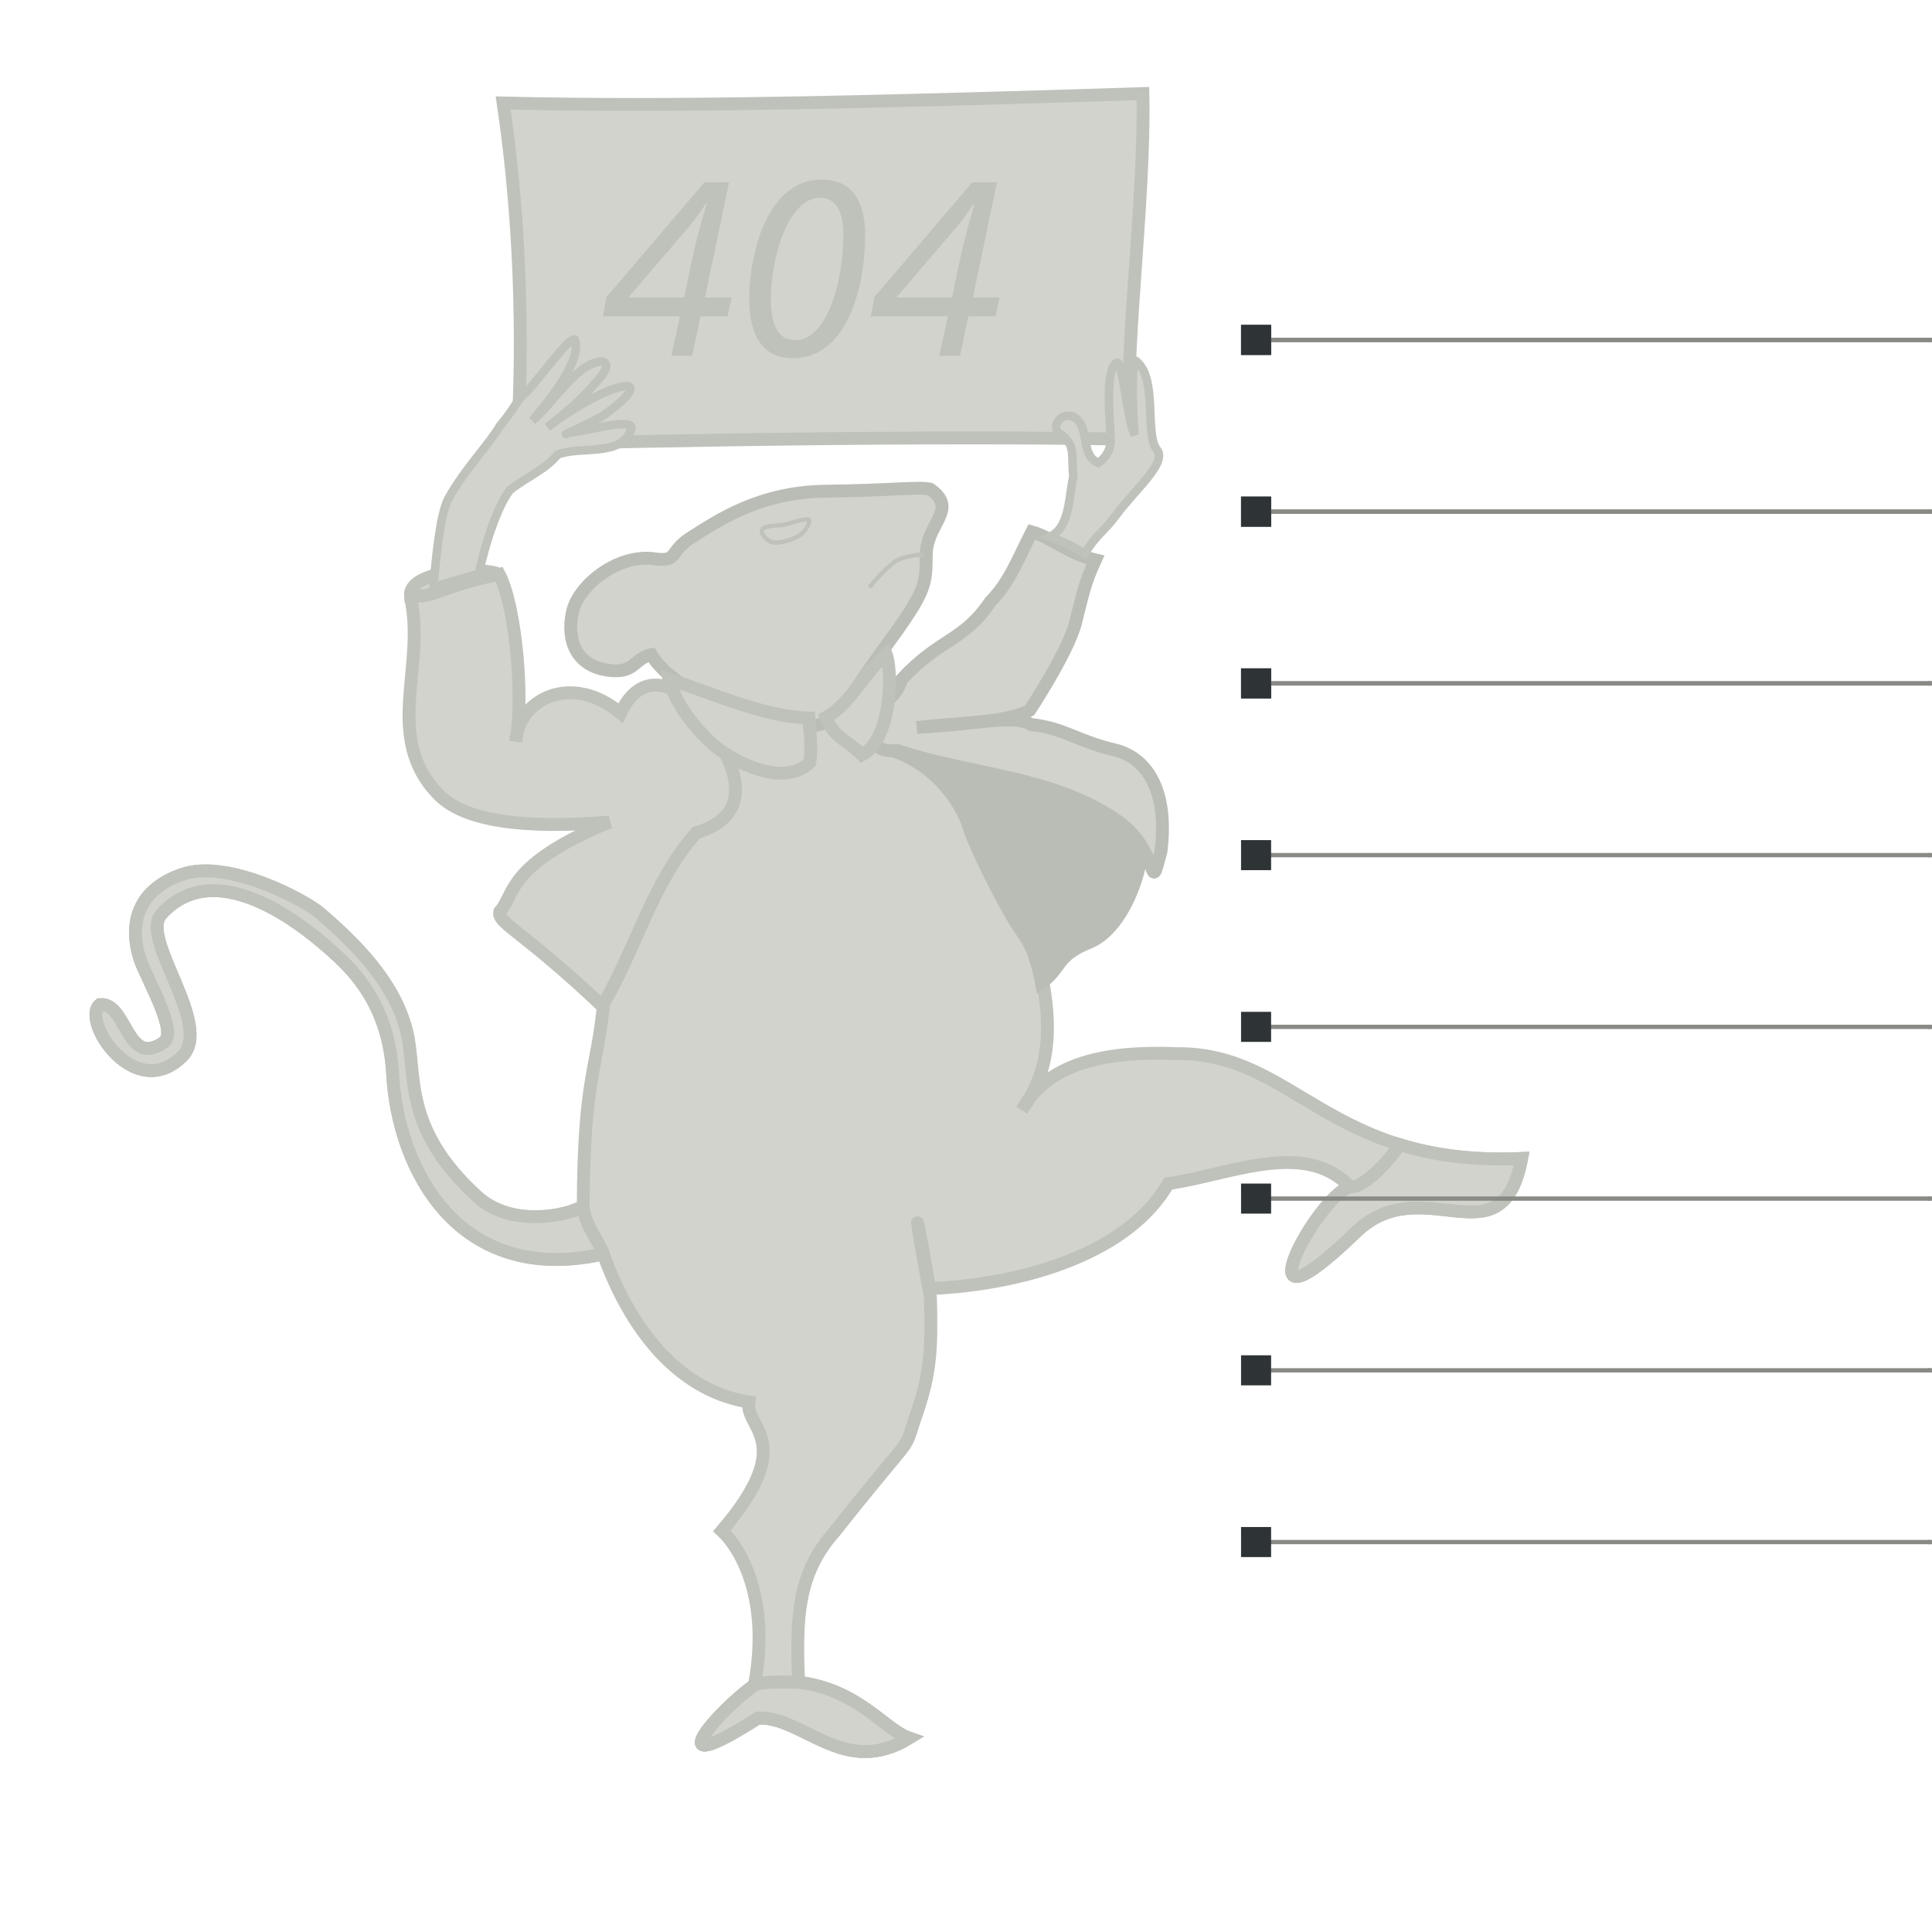
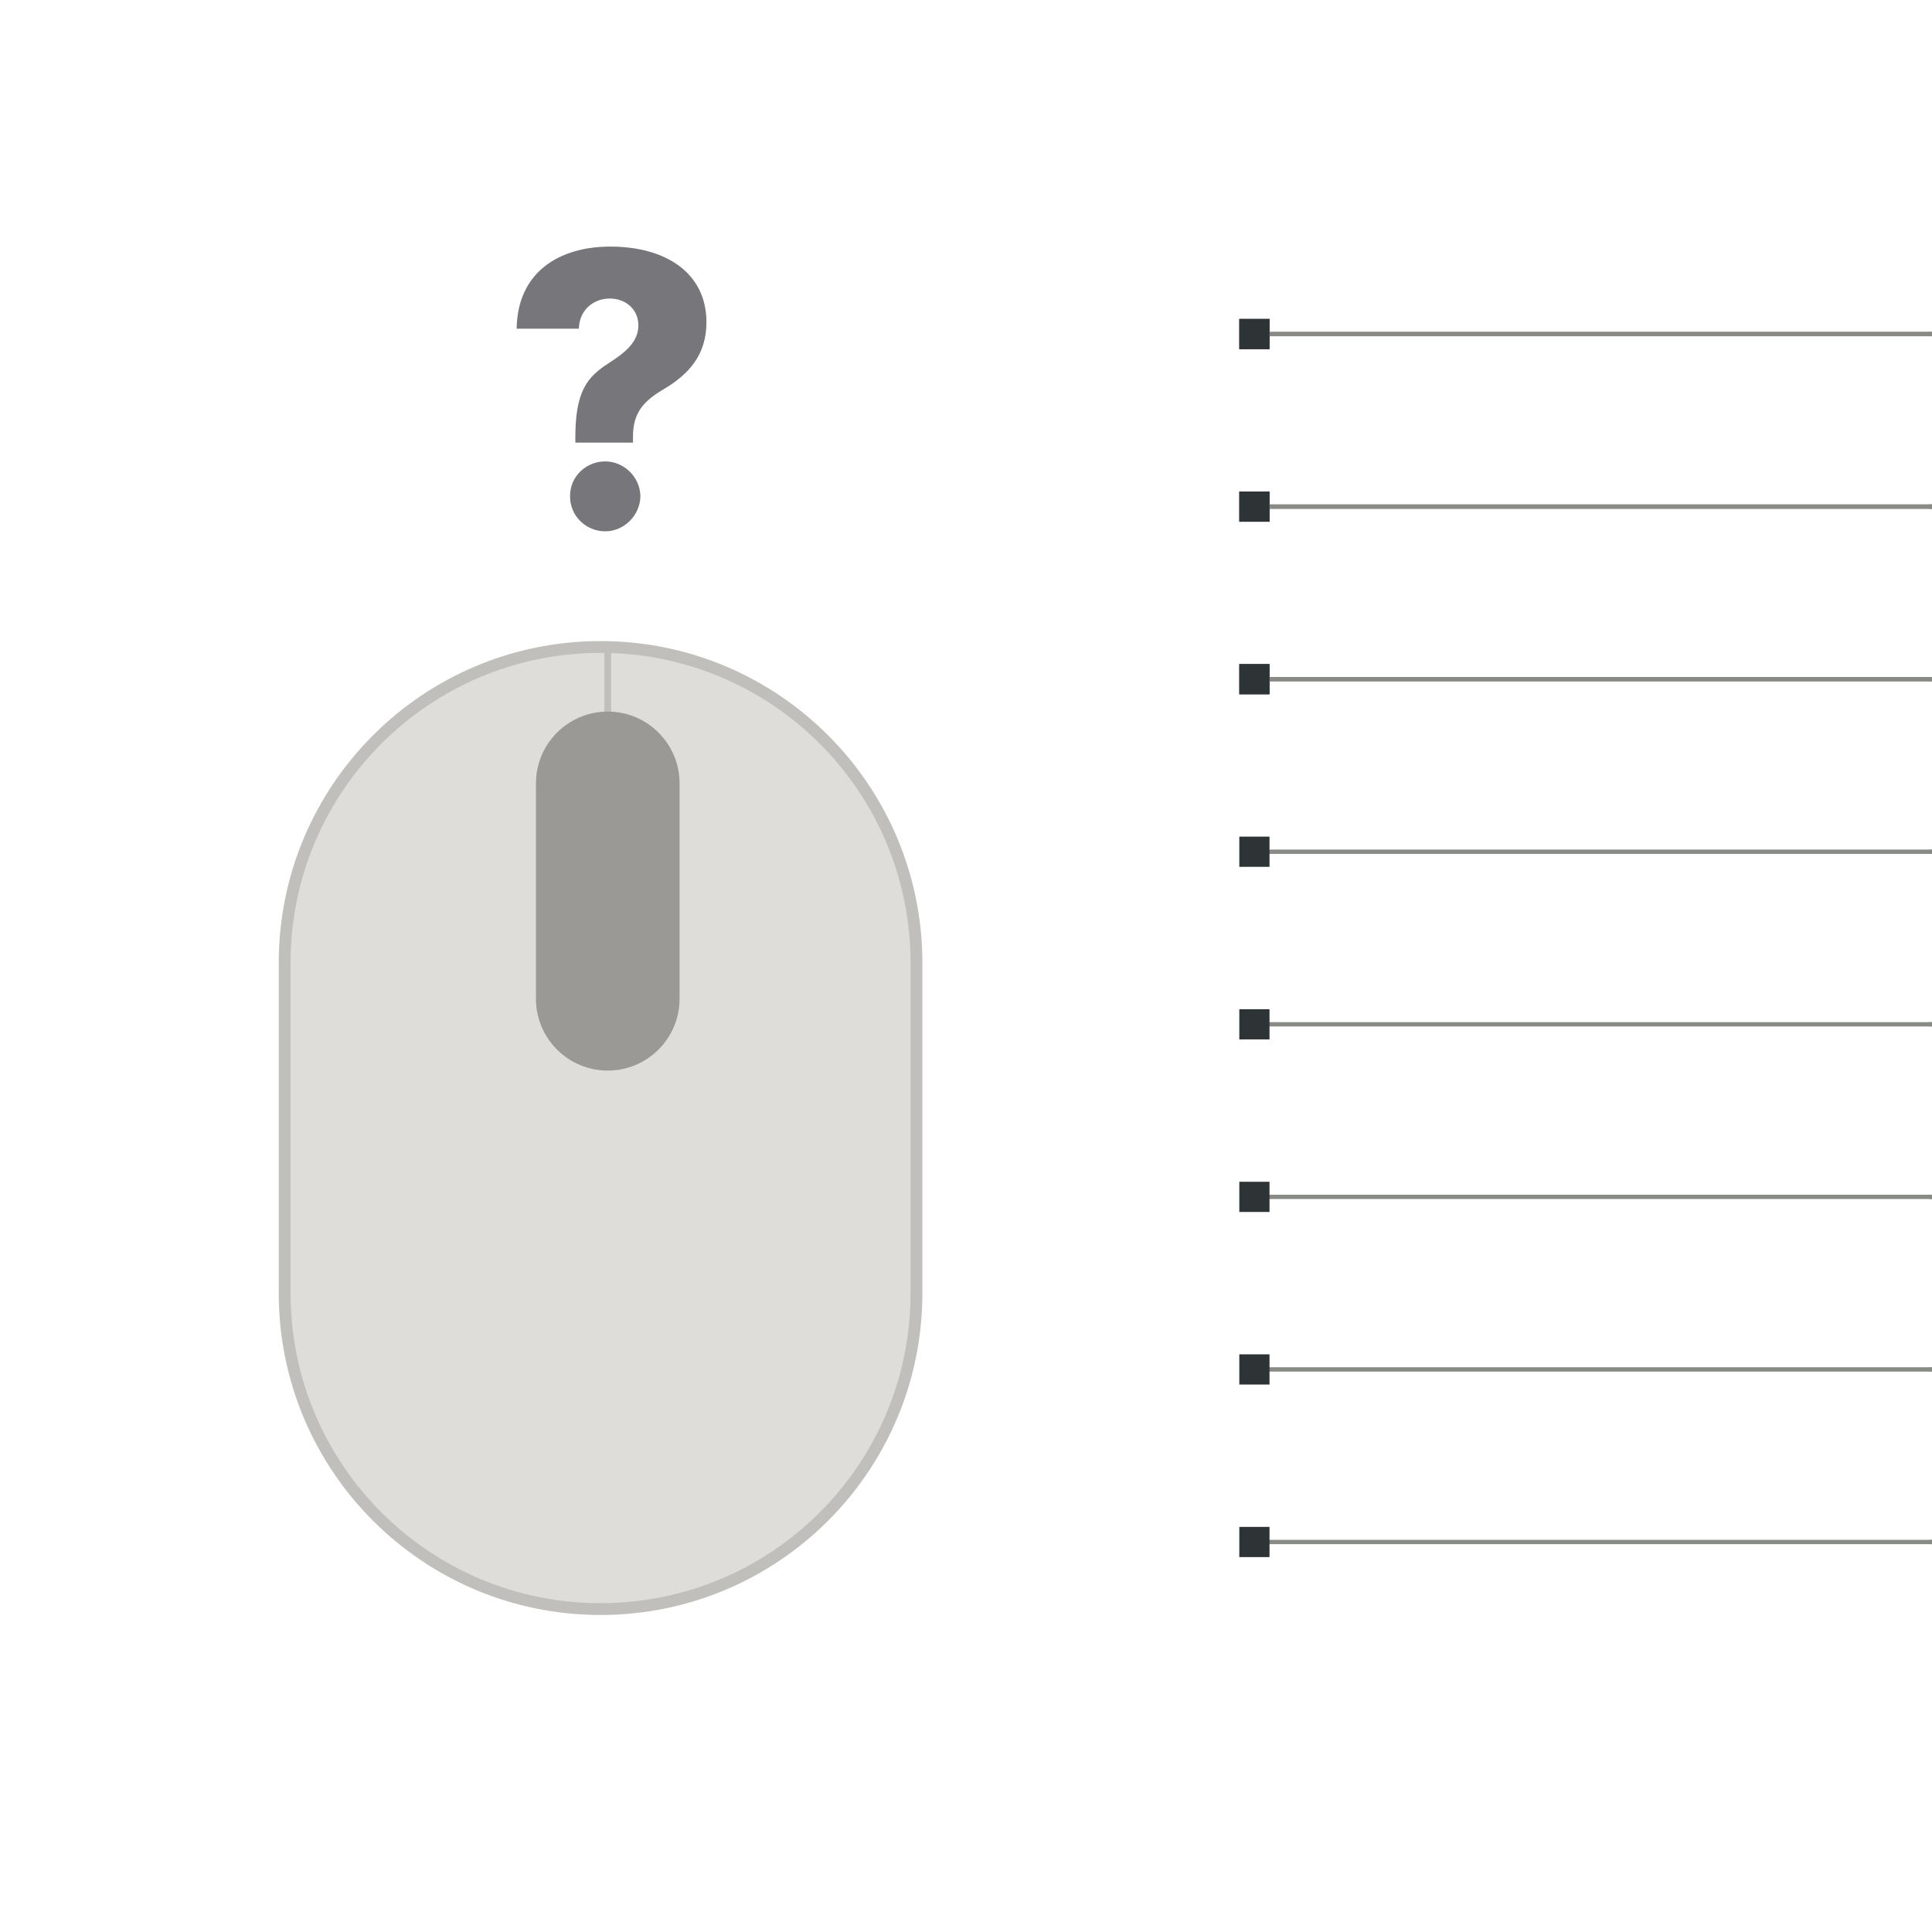
- <svg xmlns="http://www.w3.org/2000/svg" width="450" height="450" viewBox="0 0 450 450" id="svg4844" version="1.1">
+ <svg xmlns="http://www.w3.org/2000/svg" width="490" height="490" viewBox="0 0 490 490" id="svg4844" version="1.1">
  <defs id="defs4846" />
  <g id="Device" style="display:inline">
-     <g id="mouse" transform="matrix(1.415734,0,0,1.415039,-15.90736,-83.39782)">
-       <path id="path5554" d="m 107.189,257.504 c -4.997,2.435 -12.466,2.637 -17.258,-1.443 -13.183,-11.222 -9.975,-20.428 -11.853,-27.604 -2.087,-7.977 -8.395,-14.221 -14.205,-19.22 -2.452,-2.11 -15.074,-8.926 -22.581,-6.395 -7.284,2.456 -8.927,7.969 -7.04,13.914 0.942,2.968 6.342,12.022 3.966,13.719 -6.197,4.427 -6.063,-6.582 -10.547,-6.177 -3.155,2.606 5.722,16.209 13.501,8.55 5.287,-5.206 -7.079,-19.367 -3.39,-23.445 9.484,-10.484 25.055,3.372 28.181,6.177 3.123,2.802 9.248,8.524 9.876,20.123 0.844,15.609 10.743,34.968 34.65,29.652 5.061,14.018 13.499,22.708 23.954,24.356 -0.733,4.297 8.149,6.471 -4.443,21.197 3.066,2.857 8.018,11.195 5.36,25.422 -5.719,3.963 -16.727,16.454 0.58,5.393 7.471,-0.31 14.123,9.865 24.834,3.311 -4.036,-1.392 -8.283,-7.962 -18.153,-9.133 -0.4,-10.263 -0.361,-17.78 5.941,-24.854 14.19,-17.964 10.93,-12.108 13.419,-19.239 2.489,-7.131 2.521,-11.34 2.334,-19.256 -2.957,-16.181 -2.701,-16.277 -0.116,-1.497 16.613,-0.766 32.959,-6.295 39.235,-17.3 9.79,-1.33 22.511,-7.396 29.903,0.567 -5.228,1.272 -19.195,26.952 0.953,7.452 11.029,-10.674 23.99,5.407 27.286,-12.145 -31.8,1.433 -37.303,-17.436 -56.678,-17.254 -7.304,-0.274 -20.443,-0.17 -25.525,9.241 9.117,-12.471 0.89,-27.944 -1.519,-41.85 -15.02,-21.137 -30.182,-29.861 -43.799,-20.548 -13.658,11.514 -22.419,26.838 -23.468,44.345 -1.03,11.652 -3.297,12.119 -3.4,33.943 z" style="fill:#d3d3ce;fill-opacity:1;fill-rule:evenodd;stroke:#bfc2bb;stroke-width:2.12;stroke-linecap:butt;stroke-linejoin:miter;stroke-miterlimit:4;stroke-dasharray:none;stroke-opacity:1" />
-       <path id="button6" d="m 125.001,147.376 c -3.949,2.465 -1.912,4.223 -6.568,3.477 -6.04,-0.49 -12.109,4.62 -13.018,8.831 -1.055,4.887 0.822,9.011 6.096,9.6 4.205,0.522 4.029,-1.997 6.876,-2.587 4.102,6.959 19.618,11.709 26.384,11.77 4.718,-0.692 4.811,-3.03 11.87,-12.705 7.059,-9.675 6.92,-10.391 6.988,-15.559 0.067,-5.168 5.357,-7.433 0.643,-10.75 -1.916,-0.434 -6.159,0.211 -17.242,0.339 -11.083,0.128 -18.078,5.118 -22.027,7.583 z" style="fill:#d3d3ce;fill-opacity:1;fill-rule:evenodd;stroke:#babdb6;stroke-width:2.12;stroke-linecap:butt;stroke-linejoin:miter;stroke-miterlimit:4;stroke-dasharray:none;stroke-opacity:1" />
-       <path id="path5405" d="m 163.203,150.237 c -1.065,-0.056 -3.762,0.429 -4.659,1.097 -2,1.499 -2.781,2.582 -4.285,4.284" style="fill:none;fill-rule:evenodd;stroke:#bfc2bb;stroke-width:0.707px;stroke-linecap:butt;stroke-linejoin:miter;stroke-opacity:1" />
-       <path id="path5414" d="m 140.751,145.178 c -1.182,0.409 -2.173,0.089 -3.548,0.544 -1.29,0.427 -0.389,1.674 0.704,2.315 1.093,0.641 4.013,-0.293 5.065,-1.106 1.052,-0.813 1.658,-2.357 1.262,-2.489 -0.395,-0.133 -2.302,0.328 -3.484,0.737 z" style="fill:none;fill-rule:evenodd;stroke:#bfc2bb;stroke-width:0.707px;stroke-linecap:butt;stroke-linejoin:miter;stroke-opacity:1" />
-       <path id="button4" d="m 78.729,157.072 c 2.729,11.454 -4.593,23.205 4.683,32.678 4.194,4.283 13.717,5.676 28.078,4.5 -16.964,7.079 -15.436,11.825 -18.038,14.766 -0.367,1.94 3.52,2.897 16.875,15.52 5.696,-9.785 8.32,-20.524 15.454,-28.523 15.912,-4.821 -2.525,-22.794 -2.525,-22.794 0,0 -6.147,-4.97 -9.924,3.096 -7.991,-6.69 -16.706,-2.42 -17.257,4.644 1.357,-6.413 0.153,-21.952 -2.718,-27.496 -9.538,1.989 -10.559,3.87 -14.595,3.598 -0.398,-4.233 11.72,-4.91 14.6,-3.597" style="fill:#d3d3ce;fill-opacity:1;fill-rule:evenodd;stroke:#bfc2bb;stroke-width:2.12;stroke-linecap:butt;stroke-linejoin:miter;stroke-miterlimit:4;stroke-dasharray:none;stroke-opacity:1" />
-       <path id="path5459" d="m 170.574,194.851 c 1.271,3.994 5.431,12.026 7.619,15.671 1.67,2.783 3.121,3.573 4.38,10.165 3.351,-2.363 2.266,-4.377 7.867,-6.634 6.781,-2.733 10.75,-17.141 7.593,-20.215 -2.569,-1.438 -13.907,-7.547 -16.596,-8.758 -8.647,-2.753 -18.116,-5.263 -26.297,-3.348 9.477,1.686 14.219,9.3 15.435,13.118 z" style="fill:#babdb6;fill-opacity:1;fill-rule:evenodd;stroke:#babdb6;stroke-width:2.12;stroke-linecap:butt;stroke-linejoin:miter;stroke-miterlimit:4;stroke-dasharray:none;stroke-opacity:1" />
-       <path id="button5" d="m 156.574,174.607 c 0.615,3.453 -4.171,8.403 2.316,7.86 11.999,4.073 25.63,4.147 36.301,11.662 7.046,4.943 4.953,13.006 7.046,4.943 1.152,-9.1 -1.673,-15.301 -7.759,-16.735 -6.086,-1.433 -8.137,-3.555 -13.62,-4.143 -2.802,-1.721 -8.861,-0.013 -18.79,0.483 7.501,-0.842 14.472,-0.732 18.561,-2.806 0,0 6.303,-9.55 7.54,-14.377 1.236,-4.828 1.501,-6.518 3.277,-10.389 -4.429,-1.013 -7.076,-3.654 -10.45,-4.62 -2.181,4.201 -3.529,8.128 -6.836,11.509 -4.42,6.558 -8.292,5.972 -14.602,12.79 -0.898,2.927 -2.985,3.822 -2.985,3.822 z" style="fill:#d3d3ce;fill-opacity:1;fill-rule:evenodd;stroke:#babdb6;stroke-width:2.12;stroke-linecap:butt;stroke-linejoin:miter;stroke-miterlimit:4;stroke-dasharray:none;stroke-opacity:1" />
-       <path id="button2" d="m 129.853,182.501 c 3.614,2.588 10.746,5.751 14.608,1.933 0.455,-2.975 -0.193,-6.874 -0.193,-7.321 -7.273,-0.132 -16.121,-4.194 -22.955,-6.357 1.435,5.552 6.713,10.538 8.54,11.745 z" style="fill:#d3d3ce;fill-opacity:1;fill-rule:evenodd;stroke:#bfc2bb;stroke-width:2.12;stroke-linecap:butt;stroke-linejoin:miter;stroke-miterlimit:4;stroke-dasharray:none;stroke-opacity:1" />
-       <path id="button3" d="m 147.135,177.006 c 1.165,3.281 3.64,3.849 5.919,6.189 4.778,-2.473 5.125,-13.431 3.972,-16.572 -3.793,3.284 -5.967,8.305 -9.891,10.383 z" style="fill:#d3d3ce;fill-opacity:1;fill-rule:evenodd;stroke:#bfc2bb;stroke-width:2.12;stroke-linecap:butt;stroke-linejoin:miter;stroke-miterlimit:4;stroke-dasharray:none;stroke-opacity:1" />
-       <path id="button7" d="m 96.281,132.063 c 0,0 58.295,-1.616 100.929,-0.832 -1.279,-12.916 2.448,-38.633 2.058,-56.889 -46.402,1.475 -77.825,2.2 -105.251,1.551 4.496,30.284 2.263,56.17 2.263,56.17 z" style="fill:#d3d3ce;fill-opacity:1;fill-rule:evenodd;stroke:#bfc2bb;stroke-width:2.12;stroke-linecap:butt;stroke-linejoin:miter;stroke-miterlimit:4;stroke-dasharray:none;stroke-opacity:1" />
-       <path id="button0" d="m 82.545,155.536 c 0.305,-3.315 0.98,-11.895 2.489,-14.578 2.81,-4.997 6.565,-8.723 8.455,-11.914 2.686,-3.236 2.701,-4.206 4.185,-5.443 1.479,-1.234 7.182,-9.277 8.097,-8.776 1.515,3.429 -5.04,11.034 -6.936,13.35 2.625,-2.246 4.1,-4.854 7.498,-7.851 3.009,-2.654 6.262,-2.543 3.72,0.689 -2.64,3.024 -3.552,4.117 -8.761,8.253 10.885,-8.173 19.093,-9.061 9.305,-2.017 -1.408,1.013 -8.479,4.08 -5.587,2.886 2.723,-0.187 10.846,-2.689 10.056,-0.492 -1.652,4.597 -8.23,2.618 -12.092,4.124 -2.173,2.617 -5.158,3.649 -7.879,5.878 -1.853,2.411 -3.914,8.137 -5.081,13.723 -0.978,0.298 -5.45,1.561 -7.468,2.167 z" style="fill:#d3d3ce;fill-opacity:1;fill-rule:evenodd;stroke:#bfc2bb;stroke-width:1.413;stroke-linecap:butt;stroke-linejoin:miter;stroke-miterlimit:4;stroke-dasharray:none;stroke-opacity:1" />
-       <text id="text5583" y="117.5" x="110.179" style="font-style:italic;font-variant:normal;font-weight:normal;font-stretch:normal;font-size:12px;line-height:100%;font-family:sans-serif;-inkscape-font-specification:'sans-serif Italic';text-align:start;letter-spacing:0px;word-spacing:0px;writing-mode:lr-tb;text-anchor:start;fill:#bfc2bb;fill-opacity:1;stroke:none;stroke-width:1px;stroke-linecap:butt;stroke-linejoin:miter;stroke-opacity:1" xml:space="preserve">
-         <tspan style="font-style:italic;font-variant:normal;font-weight:normal;font-stretch:normal;font-size:40px;font-family:sans-serif;-inkscape-font-specification:'sans-serif Italic';fill:#bfc2bb;fill-opacity:1" y="117.5" x="110.179" id="tspan5585">404</tspan>
-       </text>
-       <path id="button1" d="m 183.973,147.277 c 3.333,-1.483 3.098,-6.771 3.852,-9.861 -0.357,-3.911 0.377,-5.054 -1.938,-6.901 -2.103,-1.082 -0.13,-3.852 1.935,-2.986 2.929,1.606 0.945,6.228 4.12,7.614 0,0 1.878,-1.157 1.992,-3.407 0.13,-2.561 -1.154,-11.796 1.033,-13.09 0.961,-0.568 1.755,9.825 2.961,11.868 -0.306,-2.131 -0.657,-12.84 0.193,-12.166 3.656,2.898 1.37,11.982 3.455,14.617 1.727,2.184 -3.648,6.539 -6.931,11.033 -2.121,2.779 -2.896,2.764 -4.948,6.049 -2.41,-1.478 -3.692,-1.959 -5.724,-2.77 l 0,0 z" style="fill:#d3d3ce;fill-opacity:1;fill-rule:evenodd;stroke:#bfc2bb;stroke-width:1.413;stroke-linecap:butt;stroke-linejoin:miter;stroke-miterlimit:4;stroke-dasharray:none;stroke-opacity:1" />
-       <path style="fill:#d3d3ce;fill-opacity:1;fill-rule:evenodd;stroke:#bfc2bb;stroke-width:3.025;stroke-linecap:butt;stroke-linejoin:miter;stroke-miterlimit:4;stroke-dasharray:none;stroke-opacity:1" d="m 129.71,288.416 c -7.117,2.847 -18.103,3.615 -24.642,-2.326 C 86.783,269.477 90.831,256.948 88.151,246.709 85.172,235.33 76.169,226.422 67.876,219.29 64.376,216.279 46.361,206.556 35.645,210.167 25.249,213.671 22.904,221.535 25.598,230.017 c 1.345,4.234 9.052,17.15 5.661,19.571 -8.845,6.316 -8.654,-9.39 -15.054,-8.812 -4.504,3.718 8.167,23.124 19.271,12.197 7.546,-7.426 -10.104,-27.629 -4.839,-33.446 13.537,-14.956 35.762,4.81 40.223,8.812 4.457,3.997 13.201,12.161 14.096,28.708 1.204,22.268 15.333,49.885 49.444,42.262 -0.736,-2.537 -4.156,-6.433 -4.69,-10.893 z" id="led0" transform="matrix(0.7006157,0,0,0.700967,16.31871,55.52135)" />
-       <path style="fill:none;fill-opacity:1;fill-rule:evenodd;stroke:#bfc2bb;stroke-width:3.025;stroke-linecap:butt;stroke-linejoin:miter;stroke-miterlimit:4;stroke-dasharray:none;stroke-opacity:1" d="m 169.912,400.6 c -8.162,5.654 -23.874,23.473 0.828,7.694 10.664,-0.443 20.157,14.074 35.446,4.724 -5.761,-1.986 -11.822,-11.358 -25.887,-13.107 -3.013,0.034 -8.445,-0.329 -10.387,0.69 z" id="path6437" transform="matrix(0.7006157,0,0,0.700967,16.31871,55.52135)" />
+     <g transform="matrix(6.882441,0,0,6.882441,-1639.525,-921.2169)" id="g11726" style="display:inline">
+       <rect ry="11.642" rx="11.642" y="157.692" x="248.708" height="35.454" width="23.283" id="rect11709" style="opacity:1;fill:#deddda;fill-opacity:1;stroke:#c0bfbc;stroke-width:0.436;stroke-linecap:round;stroke-linejoin:miter;stroke-miterlimit:4;stroke-dasharray:none;stroke-dashoffset:0;stroke-opacity:1;marker:none;marker-start:none;marker-mid:none;marker-end:none;paint-order:normal" />
+       <path style="fill:none;stroke:#c0bfbc;stroke-width:0.251px;stroke-linecap:butt;stroke-linejoin:miter;stroke-opacity:1" d="M 260.615,170.656 V 157.593" id="path11703" />
+       <rect style="opacity:1;vector-effect:none;fill:#9a9996;fill-opacity:1;stroke:none;stroke-width:4.233;stroke-linecap:round;stroke-linejoin:miter;stroke-miterlimit:4;stroke-dasharray:none;stroke-dashoffset:0;stroke-opacity:1;marker:none;marker-start:none;marker-mid:none;marker-end:none;paint-order:normal" id="rect11707" width="5.292" height="13.229" x="257.969" y="160.073" rx="2.646" ry="2.646" />
    </g>
-     <path style="fill:#d3d3ce;fill-opacity:1;fill-rule:evenodd;stroke:#bfc2bb;stroke-width:3;stroke-linecap:butt;stroke-linejoin:miter;stroke-miterlimit:4;stroke-dasharray:none;stroke-opacity:1" d="m 175.729,392.521 c -8.096,5.608 -23.681,23.283 0.821,7.632 10.577,-0.439 19.994,13.96 35.159,4.685 -5.714,-1.97 -11.726,-11.266 -25.677,-13.001 -2.988,0.033 -8.376,-0.326 -10.303,0.684 z" id="led1" />
-     <path id="led2" d="m 314.439,276.477 c -7.401,1.799 -27.176,38.138 1.349,10.544 15.614,-15.104 33.964,7.651 38.63,-17.185 -11.691,0.526 -20.872,-0.884 -28.521,-3.256 -0.918,1.999 -7.624,10.081 -11.458,9.897 z" style="fill:#d3d3ce;fill-opacity:1;fill-rule:evenodd;stroke:#bfc2bb;stroke-width:3;stroke-linecap:butt;stroke-linejoin:miter;stroke-miterlimit:4;stroke-dasharray:none;stroke-opacity:1" />
+     <g aria-label="?" transform="matrix(5.175789,0,0,5.175789,127.3918,133.764)" id="text3603" style="font-weight:800;font-size:18.667px;line-height:1.25;font-family:Inter;-inkscape-font-specification:'Inter, Ultra-Bold';letter-spacing:0px;word-spacing:0px;baseline-shift:baseline;white-space:pre;shape-inside:url(#rect43121);opacity:1;vector-effect:none;fill:#77767b;fill-opacity:1;stop-color:#000000;stop-opacity:1">
+       <path d="m 3.58,-4.156 h 2.824 v -0.272 c 0,-1.173 0.484,-1.737 1.485,-2.333 1.273,-0.749 2.115,-1.71 2.115,-3.295 0,-2.406 -1.982,-3.705 -4.713,-3.705 -2.492,0 -4.547,1.24 -4.587,4.024 H 3.752 c 0.02,-0.921 0.723,-1.478 1.511,-1.478 0.782,0 1.405,0.524 1.405,1.313 0,0.809 -0.63,1.326 -1.458,1.856 -1.054,0.676 -1.624,1.372 -1.631,3.619 z m 1.465,4.348 c 0.908,0 1.71,-0.769 1.723,-1.723 -0.013,-0.941 -0.815,-1.704 -1.723,-1.704 -0.955,0 -1.737,0.762 -1.723,1.704 -0.013,0.955 0.769,1.723 1.723,1.723 z" id="path3605" style="fill:#77767b;fill-opacity:1" />
+     </g>
  </g>
  <g id="Buttons" style="display:inline">
-     <g style="display:inline" id="button1-path" transform="translate(12.06347,68.66928)">
-       <path style="color:#000000;overflow:visible;opacity:1;fill:none;fill-opacity:1;stroke:#888a85;stroke-width:1;stroke-linecap:square;stroke-linejoin:miter;stroke-miterlimit:4;stroke-dasharray:none;stroke-dashoffset:0;stroke-opacity:1;marker:none;marker-start:none;marker-mid:none;marker-end:none;paint-order:normal" d="m 282.948,50.506 154.052,0" id="path958" />
+     <g style="display:inline" id="button1-path" transform="matrix(1.094153,0,0,1.094153,11.23698,73.22796)">
+       <path style="color:#000000;overflow:visible;opacity:1;fill:none;fill-opacity:1;stroke:#888a85;stroke-width:1;stroke-linecap:square;stroke-linejoin:miter;stroke-miterlimit:4;stroke-dasharray:none;stroke-dashoffset:0;stroke-opacity:1;marker:none;marker-start:none;marker-mid:none;marker-end:none;paint-order:normal" d="M 282.948,50.506 H 437" id="path958" />
      <rect style="color:#000000;overflow:visible;opacity:1;fill:#2e3436;fill-opacity:1;stroke:none;stroke-width:2;stroke-linecap:square;stroke-linejoin:miter;stroke-miterlimit:4;stroke-dasharray:none;stroke-dashoffset:0;stroke-opacity:1;marker:none;marker-start:none;marker-mid:none;marker-end:none;paint-order:normal" id="rect968" width="7" height="7" x="277" y="47.006" />
      <rect style="color:#000000;text-align:start;overflow:visible;fill:#888a85;fill-opacity:1;stroke:none;stroke-linecap:round" id="button1-leader" width="1" height="1" x="437" y="50.006" />
    </g>
-     <g transform="translate(12.06347,28.66928)" id="button0-path" style="display:inline">
-       <path id="path5628" d="m 282.948,50.506 154.052,0" style="color:#000000;overflow:visible;opacity:1;fill:none;fill-opacity:1;stroke:#888a85;stroke-width:1;stroke-linecap:square;stroke-linejoin:miter;stroke-miterlimit:4;stroke-dasharray:none;stroke-dashoffset:0;stroke-opacity:1;marker:none;marker-start:none;marker-mid:none;marker-end:none;paint-order:normal" />
+     <g transform="matrix(1.094153,0,0,1.094153,11.23698,29.46184)" id="button0-path" style="display:inline">
+       <path id="path5628" d="M 282.948,50.506 H 437" style="color:#000000;overflow:visible;opacity:1;fill:none;fill-opacity:1;stroke:#888a85;stroke-width:1;stroke-linecap:square;stroke-linejoin:miter;stroke-miterlimit:4;stroke-dasharray:none;stroke-dashoffset:0;stroke-opacity:1;marker:none;marker-start:none;marker-mid:none;marker-end:none;paint-order:normal" />
      <rect y="47.006" x="277" height="7" width="7" id="rect5630" style="color:#000000;overflow:visible;opacity:1;fill:#2e3436;fill-opacity:1;stroke:none;stroke-width:2;stroke-linecap:square;stroke-linejoin:miter;stroke-miterlimit:4;stroke-dasharray:none;stroke-dashoffset:0;stroke-opacity:1;marker:none;marker-start:none;marker-mid:none;marker-end:none;paint-order:normal" />
      <rect y="50.006" x="437" height="1" width="1" id="button0-leader" style="color:#000000;text-align:start;overflow:visible;fill:#888a85;fill-opacity:1;stroke:none;stroke-linecap:round" />
    </g>
-     <g transform="translate(12.06347,148.6693)" id="button3-path" style="display:inline">
-       <path id="path5636" d="m 282.948,50.506 154.052,0" style="color:#000000;overflow:visible;opacity:1;fill:none;fill-opacity:1;stroke:#888a85;stroke-width:1;stroke-linecap:square;stroke-linejoin:miter;stroke-miterlimit:4;stroke-dasharray:none;stroke-dashoffset:0;stroke-opacity:1;marker:none;marker-start:none;marker-mid:none;marker-end:none;paint-order:normal" />
+     <g transform="matrix(1.094153,0,0,1.094153,11.23698,160.7602)" id="button3-path" style="display:inline">
+       <path id="path5636" d="M 282.948,50.506 H 437" style="color:#000000;overflow:visible;opacity:1;fill:none;fill-opacity:1;stroke:#888a85;stroke-width:1;stroke-linecap:square;stroke-linejoin:miter;stroke-miterlimit:4;stroke-dasharray:none;stroke-dashoffset:0;stroke-opacity:1;marker:none;marker-start:none;marker-mid:none;marker-end:none;paint-order:normal" />
      <rect y="47.006" x="277" height="7" width="7" id="rect5638" style="color:#000000;overflow:visible;opacity:1;fill:#2e3436;fill-opacity:1;stroke:none;stroke-width:2;stroke-linecap:square;stroke-linejoin:miter;stroke-miterlimit:4;stroke-dasharray:none;stroke-dashoffset:0;stroke-opacity:1;marker:none;marker-start:none;marker-mid:none;marker-end:none;paint-order:normal" />
      <rect y="50.006" x="437" height="1" width="1" id="button3-leader" style="color:#000000;text-align:start;overflow:visible;fill:#888a85;fill-opacity:1;stroke:none;stroke-linecap:round" />
    </g>
-     <g style="display:inline" id="button2-path" transform="translate(12.06347,108.6693)">
-       <path style="color:#000000;overflow:visible;opacity:1;fill:none;fill-opacity:1;stroke:#888a85;stroke-width:1;stroke-linecap:square;stroke-linejoin:miter;stroke-miterlimit:4;stroke-dasharray:none;stroke-dashoffset:0;stroke-opacity:1;marker:none;marker-start:none;marker-mid:none;marker-end:none;paint-order:normal" d="m 282.948,50.506 154.052,0" id="path5644" />
+     <g style="display:inline" id="button2-path" transform="matrix(1.094153,0,0,1.094153,11.23698,116.9941)">
+       <path style="color:#000000;overflow:visible;opacity:1;fill:none;fill-opacity:1;stroke:#888a85;stroke-width:1;stroke-linecap:square;stroke-linejoin:miter;stroke-miterlimit:4;stroke-dasharray:none;stroke-dashoffset:0;stroke-opacity:1;marker:none;marker-start:none;marker-mid:none;marker-end:none;paint-order:normal" d="M 282.948,50.506 H 437" id="path5644" />
      <rect style="color:#000000;overflow:visible;opacity:1;fill:#2e3436;fill-opacity:1;stroke:none;stroke-width:2;stroke-linecap:square;stroke-linejoin:miter;stroke-miterlimit:4;stroke-dasharray:none;stroke-dashoffset:0;stroke-opacity:1;marker:none;marker-start:none;marker-mid:none;marker-end:none;paint-order:normal" id="rect5646" width="7" height="7" x="277" y="47.006" />
      <rect style="color:#000000;text-align:start;overflow:visible;fill:#888a85;fill-opacity:1;stroke:none;stroke-linecap:round" id="button2-leader" width="1" height="1" x="437" y="50.006" />
    </g>
-     <g transform="translate(12.06347,228.6693)" id="button5-path" style="display:inline">
-       <path id="path5652" d="m 282.948,50.506 154.052,0" style="color:#000000;overflow:visible;opacity:1;fill:none;fill-opacity:1;stroke:#888a85;stroke-width:1;stroke-linecap:square;stroke-linejoin:miter;stroke-miterlimit:4;stroke-dasharray:none;stroke-dashoffset:0;stroke-opacity:1;marker:none;marker-start:none;marker-mid:none;marker-end:none;paint-order:normal" />
+     <g transform="matrix(1.094153,0,0,1.094153,11.23698,248.2924)" id="button5-path" style="display:inline">
+       <path id="path5652" d="M 282.948,50.506 H 437" style="color:#000000;overflow:visible;opacity:1;fill:none;fill-opacity:1;stroke:#888a85;stroke-width:1;stroke-linecap:square;stroke-linejoin:miter;stroke-miterlimit:4;stroke-dasharray:none;stroke-dashoffset:0;stroke-opacity:1;marker:none;marker-start:none;marker-mid:none;marker-end:none;paint-order:normal" />
      <rect y="47.006" x="277" height="7" width="7" id="rect5654" style="color:#000000;overflow:visible;opacity:1;fill:#2e3436;fill-opacity:1;stroke:none;stroke-width:2;stroke-linecap:square;stroke-linejoin:miter;stroke-miterlimit:4;stroke-dasharray:none;stroke-dashoffset:0;stroke-opacity:1;marker:none;marker-start:none;marker-mid:none;marker-end:none;paint-order:normal" />
      <rect y="50.006" x="437" height="1" width="1" id="button5-leader" style="color:#000000;text-align:start;overflow:visible;fill:#888a85;fill-opacity:1;stroke:none;stroke-linecap:round" />
    </g>
-     <g style="display:inline" id="button4-path" transform="translate(12.06347,188.6693)">
-       <path style="color:#000000;overflow:visible;opacity:1;fill:none;fill-opacity:1;stroke:#888a85;stroke-width:1;stroke-linecap:square;stroke-linejoin:miter;stroke-miterlimit:4;stroke-dasharray:none;stroke-dashoffset:0;stroke-opacity:1;marker:none;marker-start:none;marker-mid:none;marker-end:none;paint-order:normal" d="m 282.948,50.506 154.052,0" id="path5660" />
+     <g style="display:inline" id="button4-path" transform="matrix(1.094153,0,0,1.094153,11.23698,204.5263)">
+       <path style="color:#000000;overflow:visible;opacity:1;fill:none;fill-opacity:1;stroke:#888a85;stroke-width:1;stroke-linecap:square;stroke-linejoin:miter;stroke-miterlimit:4;stroke-dasharray:none;stroke-dashoffset:0;stroke-opacity:1;marker:none;marker-start:none;marker-mid:none;marker-end:none;paint-order:normal" d="M 282.948,50.506 H 437" id="path5660" />
      <rect style="color:#000000;overflow:visible;opacity:1;fill:#2e3436;fill-opacity:1;stroke:none;stroke-width:2;stroke-linecap:square;stroke-linejoin:miter;stroke-miterlimit:4;stroke-dasharray:none;stroke-dashoffset:0;stroke-opacity:1;marker:none;marker-start:none;marker-mid:none;marker-end:none;paint-order:normal" id="rect5662" width="7" height="7" x="277" y="47.006" />
      <rect style="color:#000000;text-align:start;overflow:visible;fill:#888a85;fill-opacity:1;stroke:none;stroke-linecap:round" id="button4-leader" width="1" height="1" x="437" y="50.006" />
    </g>
-     <g style="display:inline" id="button7-path" transform="translate(12.06347,308.6693)">
-       <path style="color:#000000;overflow:visible;opacity:1;fill:none;fill-opacity:1;stroke:#888a85;stroke-width:1;stroke-linecap:square;stroke-linejoin:miter;stroke-miterlimit:4;stroke-dasharray:none;stroke-dashoffset:0;stroke-opacity:1;marker:none;marker-start:none;marker-mid:none;marker-end:none;paint-order:normal" d="m 282.948,50.506 154.052,0" id="path5668" />
+     <g style="display:inline" id="button7-path" transform="matrix(1.094153,0,0,1.094153,11.23698,335.8247)">
+       <path style="color:#000000;overflow:visible;opacity:1;fill:none;fill-opacity:1;stroke:#888a85;stroke-width:1;stroke-linecap:square;stroke-linejoin:miter;stroke-miterlimit:4;stroke-dasharray:none;stroke-dashoffset:0;stroke-opacity:1;marker:none;marker-start:none;marker-mid:none;marker-end:none;paint-order:normal" d="M 282.948,50.506 H 437" id="path5668" />
      <rect style="color:#000000;overflow:visible;opacity:1;fill:#2e3436;fill-opacity:1;stroke:none;stroke-width:2;stroke-linecap:square;stroke-linejoin:miter;stroke-miterlimit:4;stroke-dasharray:none;stroke-dashoffset:0;stroke-opacity:1;marker:none;marker-start:none;marker-mid:none;marker-end:none;paint-order:normal" id="rect5670" width="7" height="7" x="277" y="47.006" />
      <rect style="color:#000000;text-align:start;overflow:visible;fill:#888a85;fill-opacity:1;stroke:none;stroke-linecap:round" id="button7-leader" width="1" height="1" x="437" y="50.006" />
    </g>
-     <g transform="translate(12.06347,268.6693)" id="button6-path" style="display:inline">
-       <path id="path5676" d="m 282.948,50.506 154.052,0" style="color:#000000;overflow:visible;opacity:1;fill:none;fill-opacity:1;stroke:#888a85;stroke-width:1;stroke-linecap:square;stroke-linejoin:miter;stroke-miterlimit:4;stroke-dasharray:none;stroke-dashoffset:0;stroke-opacity:1;marker:none;marker-start:none;marker-mid:none;marker-end:none;paint-order:normal" />
+     <g transform="matrix(1.094153,0,0,1.094153,11.23698,292.0586)" id="button6-path" style="display:inline">
+       <path id="path5676" d="M 282.948,50.506 H 437" style="color:#000000;overflow:visible;opacity:1;fill:none;fill-opacity:1;stroke:#888a85;stroke-width:1;stroke-linecap:square;stroke-linejoin:miter;stroke-miterlimit:4;stroke-dasharray:none;stroke-dashoffset:0;stroke-opacity:1;marker:none;marker-start:none;marker-mid:none;marker-end:none;paint-order:normal" />
      <rect y="47.006" x="277" height="7" width="7" id="rect5678" style="color:#000000;overflow:visible;opacity:1;fill:#2e3436;fill-opacity:1;stroke:none;stroke-width:2;stroke-linecap:square;stroke-linejoin:miter;stroke-miterlimit:4;stroke-dasharray:none;stroke-dashoffset:0;stroke-opacity:1;marker:none;marker-start:none;marker-mid:none;marker-end:none;paint-order:normal" />
      <rect y="50.006" x="437" height="1" width="1" id="button6-leader" style="color:#000000;text-align:start;overflow:visible;fill:#888a85;fill-opacity:1;stroke:none;stroke-linecap:round" />
    </g>
  </g>
  <g id="LEDs">
-     <g style="display:inline" id="led0-path" transform="translate(12.06347,28.66928)">
-       <path style="color:#000000;overflow:visible;opacity:1;fill:none;fill-opacity:1;stroke:#888a85;stroke-width:1;stroke-linecap:square;stroke-linejoin:miter;stroke-miterlimit:4;stroke-dasharray:none;stroke-dashoffset:0;stroke-opacity:1;marker:none;marker-start:none;marker-mid:none;marker-end:none;paint-order:normal" d="m 282.948,50.506 154.052,0" id="path5785" />
+     <g style="display:inline" id="led0-path" transform="matrix(1.094153,0,0,1.094153,11.23698,29.46184)">
+       <path style="color:#000000;overflow:visible;opacity:1;fill:none;fill-opacity:1;stroke:#888a85;stroke-width:1;stroke-linecap:square;stroke-linejoin:miter;stroke-miterlimit:4;stroke-dasharray:none;stroke-dashoffset:0;stroke-opacity:1;marker:none;marker-start:none;marker-mid:none;marker-end:none;paint-order:normal" d="M 282.948,50.506 H 437" id="path5785" />
      <rect style="color:#000000;overflow:visible;opacity:1;fill:#2e3436;fill-opacity:1;stroke:none;stroke-width:2;stroke-linecap:square;stroke-linejoin:miter;stroke-miterlimit:4;stroke-dasharray:none;stroke-dashoffset:0;stroke-opacity:1;marker:none;marker-start:none;marker-mid:none;marker-end:none;paint-order:normal" id="rect5787" width="7" height="7" x="277" y="47.006" />
      <rect style="color:#000000;text-align:start;overflow:visible;fill:#888a85;fill-opacity:1;stroke:none;stroke-linecap:round" id="led0-leader" width="1" height="1" x="437" y="50.006" />
    </g>
-     <g transform="translate(12.06347,68.66928)" id="led1-path" style="display:inline">
-       <path id="path5797" d="m 282.948,50.506 154.052,0" style="color:#000000;overflow:visible;opacity:1;fill:none;fill-opacity:1;stroke:#888a85;stroke-width:1;stroke-linecap:square;stroke-linejoin:miter;stroke-miterlimit:4;stroke-dasharray:none;stroke-dashoffset:0;stroke-opacity:1;marker:none;marker-start:none;marker-mid:none;marker-end:none;paint-order:normal" />
+     <g transform="matrix(1.094153,0,0,1.094153,11.23698,73.22796)" id="led1-path" style="display:inline">
+       <path id="path5797" d="M 282.948,50.506 H 437" style="color:#000000;overflow:visible;opacity:1;fill:none;fill-opacity:1;stroke:#888a85;stroke-width:1;stroke-linecap:square;stroke-linejoin:miter;stroke-miterlimit:4;stroke-dasharray:none;stroke-dashoffset:0;stroke-opacity:1;marker:none;marker-start:none;marker-mid:none;marker-end:none;paint-order:normal" />
      <rect y="47.006" x="277" height="7" width="7" id="rect5799" style="color:#000000;overflow:visible;opacity:1;fill:#2e3436;fill-opacity:1;stroke:none;stroke-width:2;stroke-linecap:square;stroke-linejoin:miter;stroke-miterlimit:4;stroke-dasharray:none;stroke-dashoffset:0;stroke-opacity:1;marker:none;marker-start:none;marker-mid:none;marker-end:none;paint-order:normal" />
      <rect y="50.006" x="437" height="1" width="1" id="led1-leader" style="color:#000000;text-align:start;overflow:visible;fill:#888a85;fill-opacity:1;stroke:none;stroke-linecap:round" />
    </g>
-     <g style="display:inline" id="led2-path" transform="translate(12.06347,108.6693)">
-       <path style="color:#000000;overflow:visible;opacity:1;fill:none;fill-opacity:1;stroke:#888a85;stroke-width:1;stroke-linecap:square;stroke-linejoin:miter;stroke-miterlimit:4;stroke-dasharray:none;stroke-dashoffset:0;stroke-opacity:1;marker:none;marker-start:none;marker-mid:none;marker-end:none;paint-order:normal" d="m 282.948,50.506 154.052,0" id="path6411" />
+     <g style="display:inline" id="led2-path" transform="matrix(1.094153,0,0,1.094153,11.23698,116.9941)">
+       <path style="color:#000000;overflow:visible;opacity:1;fill:none;fill-opacity:1;stroke:#888a85;stroke-width:1;stroke-linecap:square;stroke-linejoin:miter;stroke-miterlimit:4;stroke-dasharray:none;stroke-dashoffset:0;stroke-opacity:1;marker:none;marker-start:none;marker-mid:none;marker-end:none;paint-order:normal" d="M 282.948,50.506 H 437" id="path6411" />
      <rect style="color:#000000;overflow:visible;opacity:1;fill:#2e3436;fill-opacity:1;stroke:none;stroke-width:2;stroke-linecap:square;stroke-linejoin:miter;stroke-miterlimit:4;stroke-dasharray:none;stroke-dashoffset:0;stroke-opacity:1;marker:none;marker-start:none;marker-mid:none;marker-end:none;paint-order:normal" id="rect6413" width="7" height="7" x="277" y="47.006" />
      <rect style="color:#000000;text-align:start;overflow:visible;fill:#888a85;fill-opacity:1;stroke:none;stroke-linecap:round" id="led2-leader" width="1" height="1" x="437" y="50.006" />
    </g>
  </g>
</svg>
